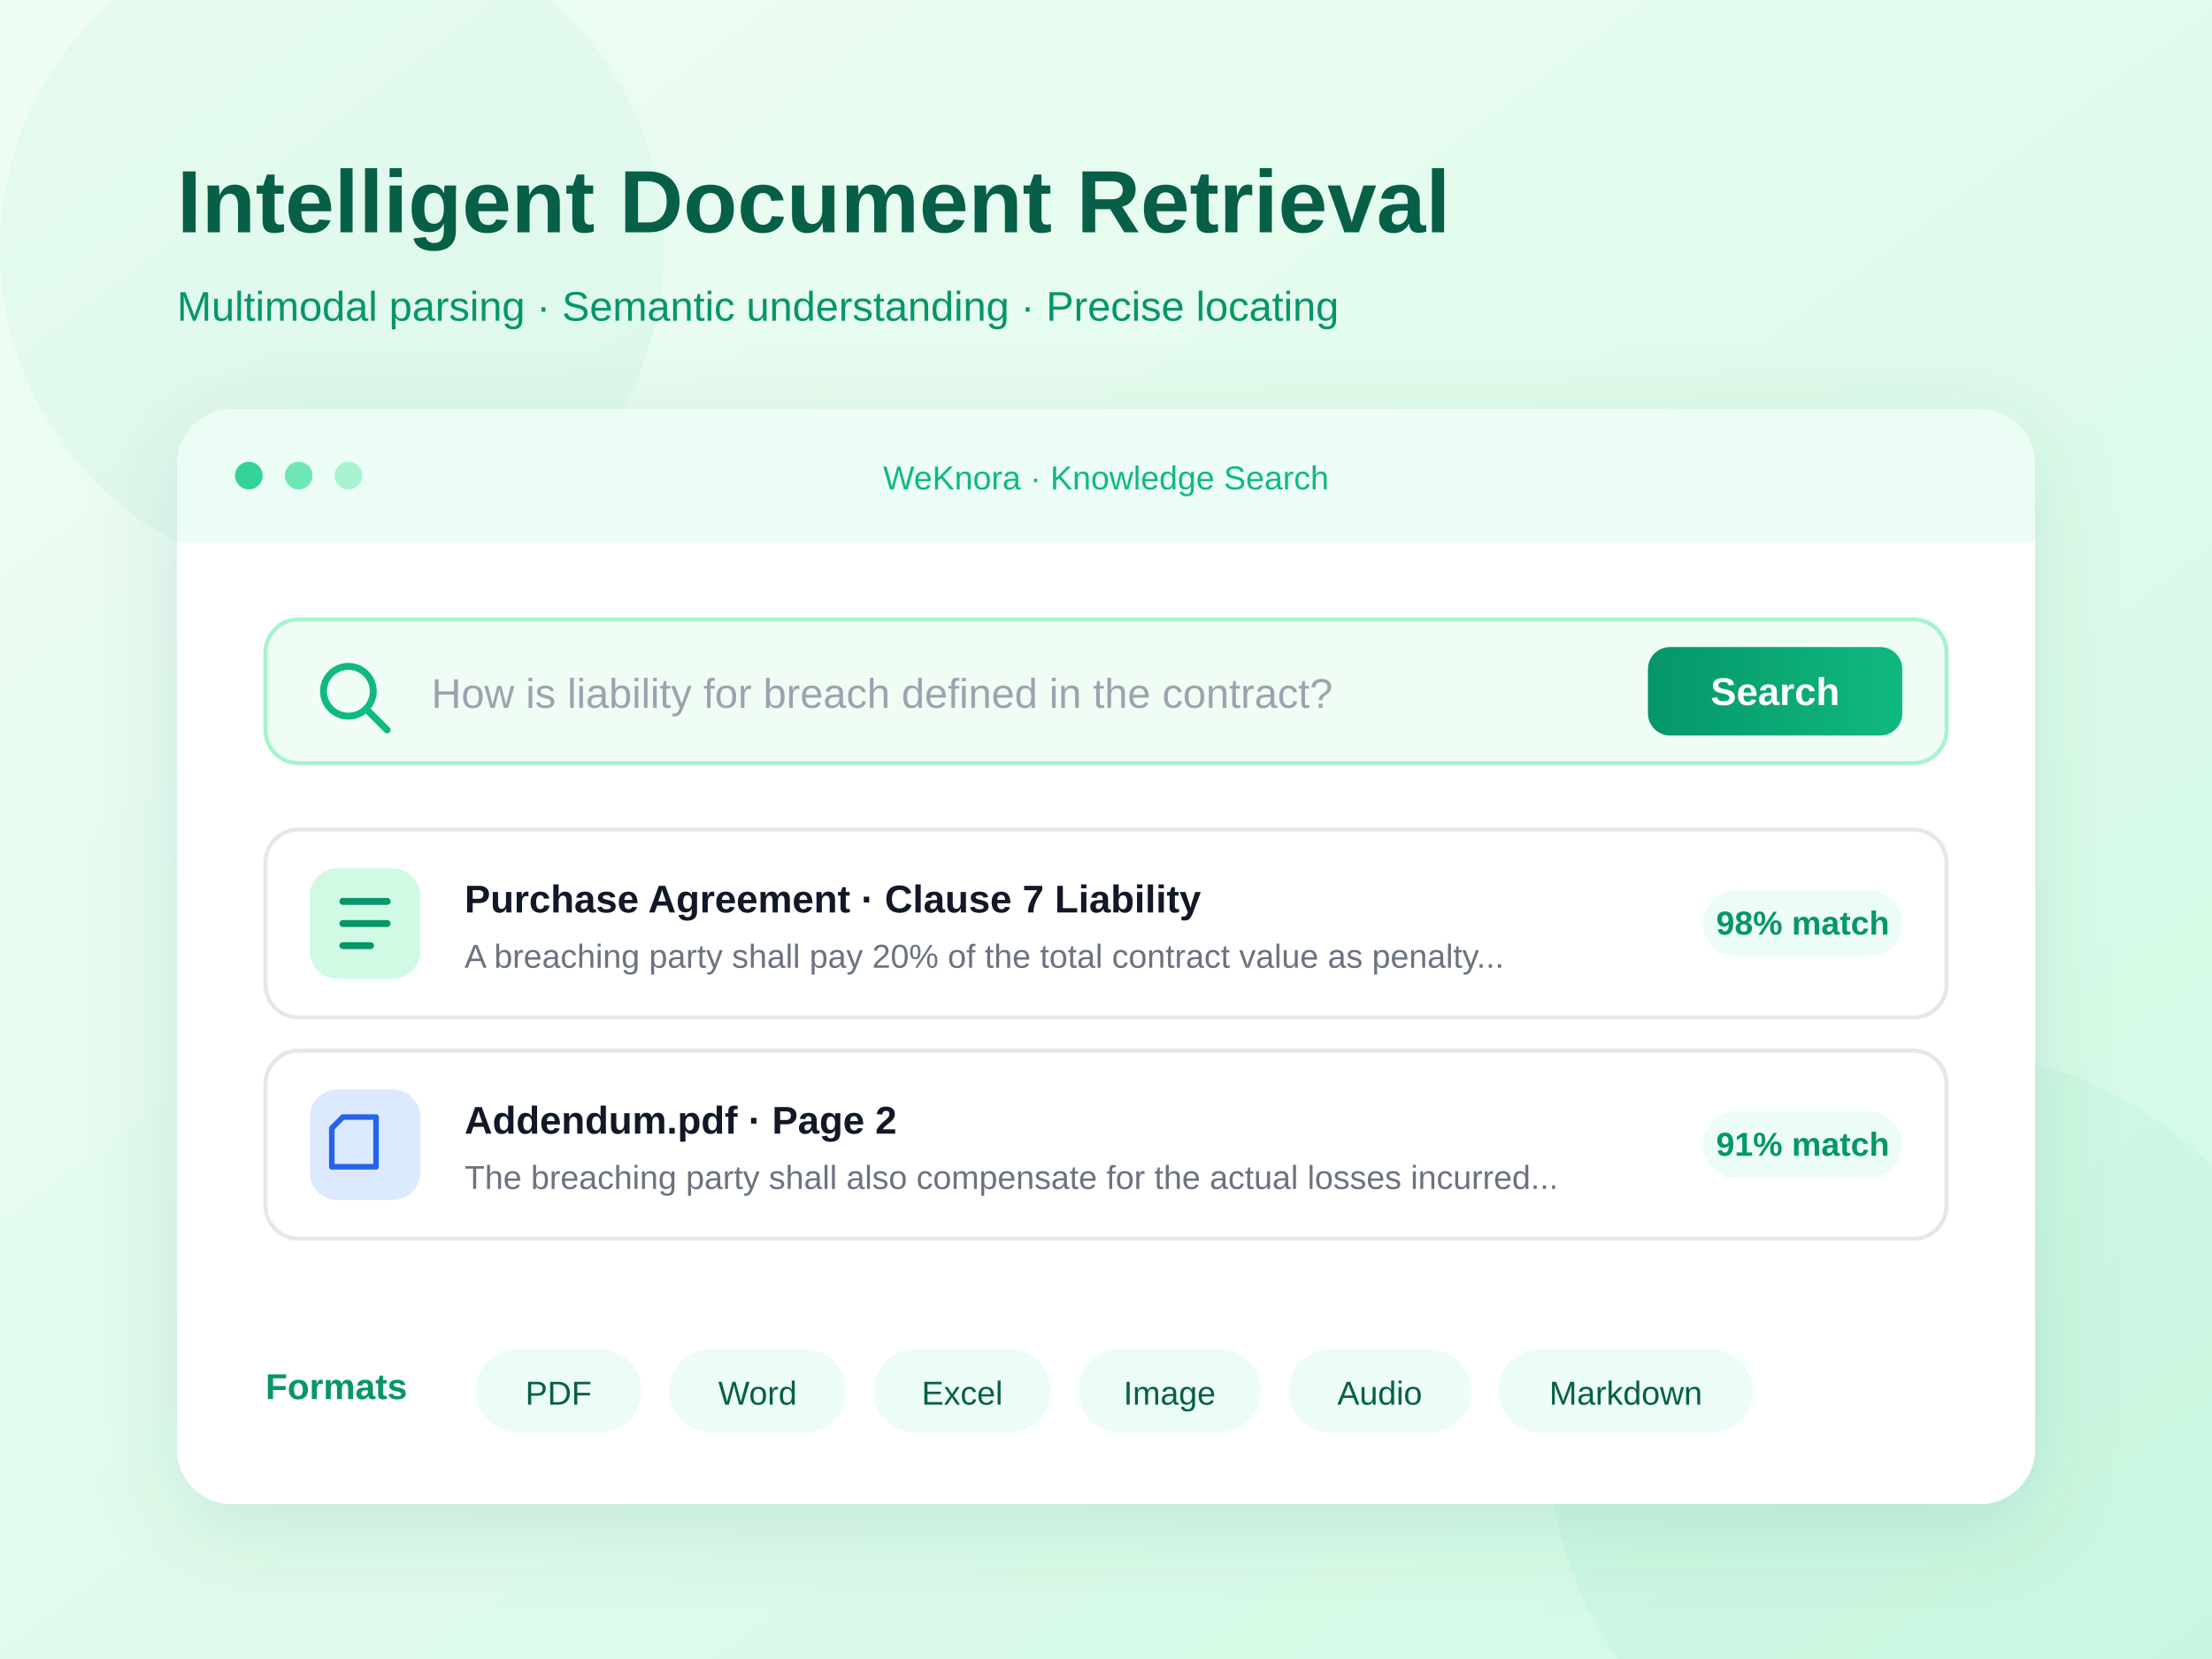
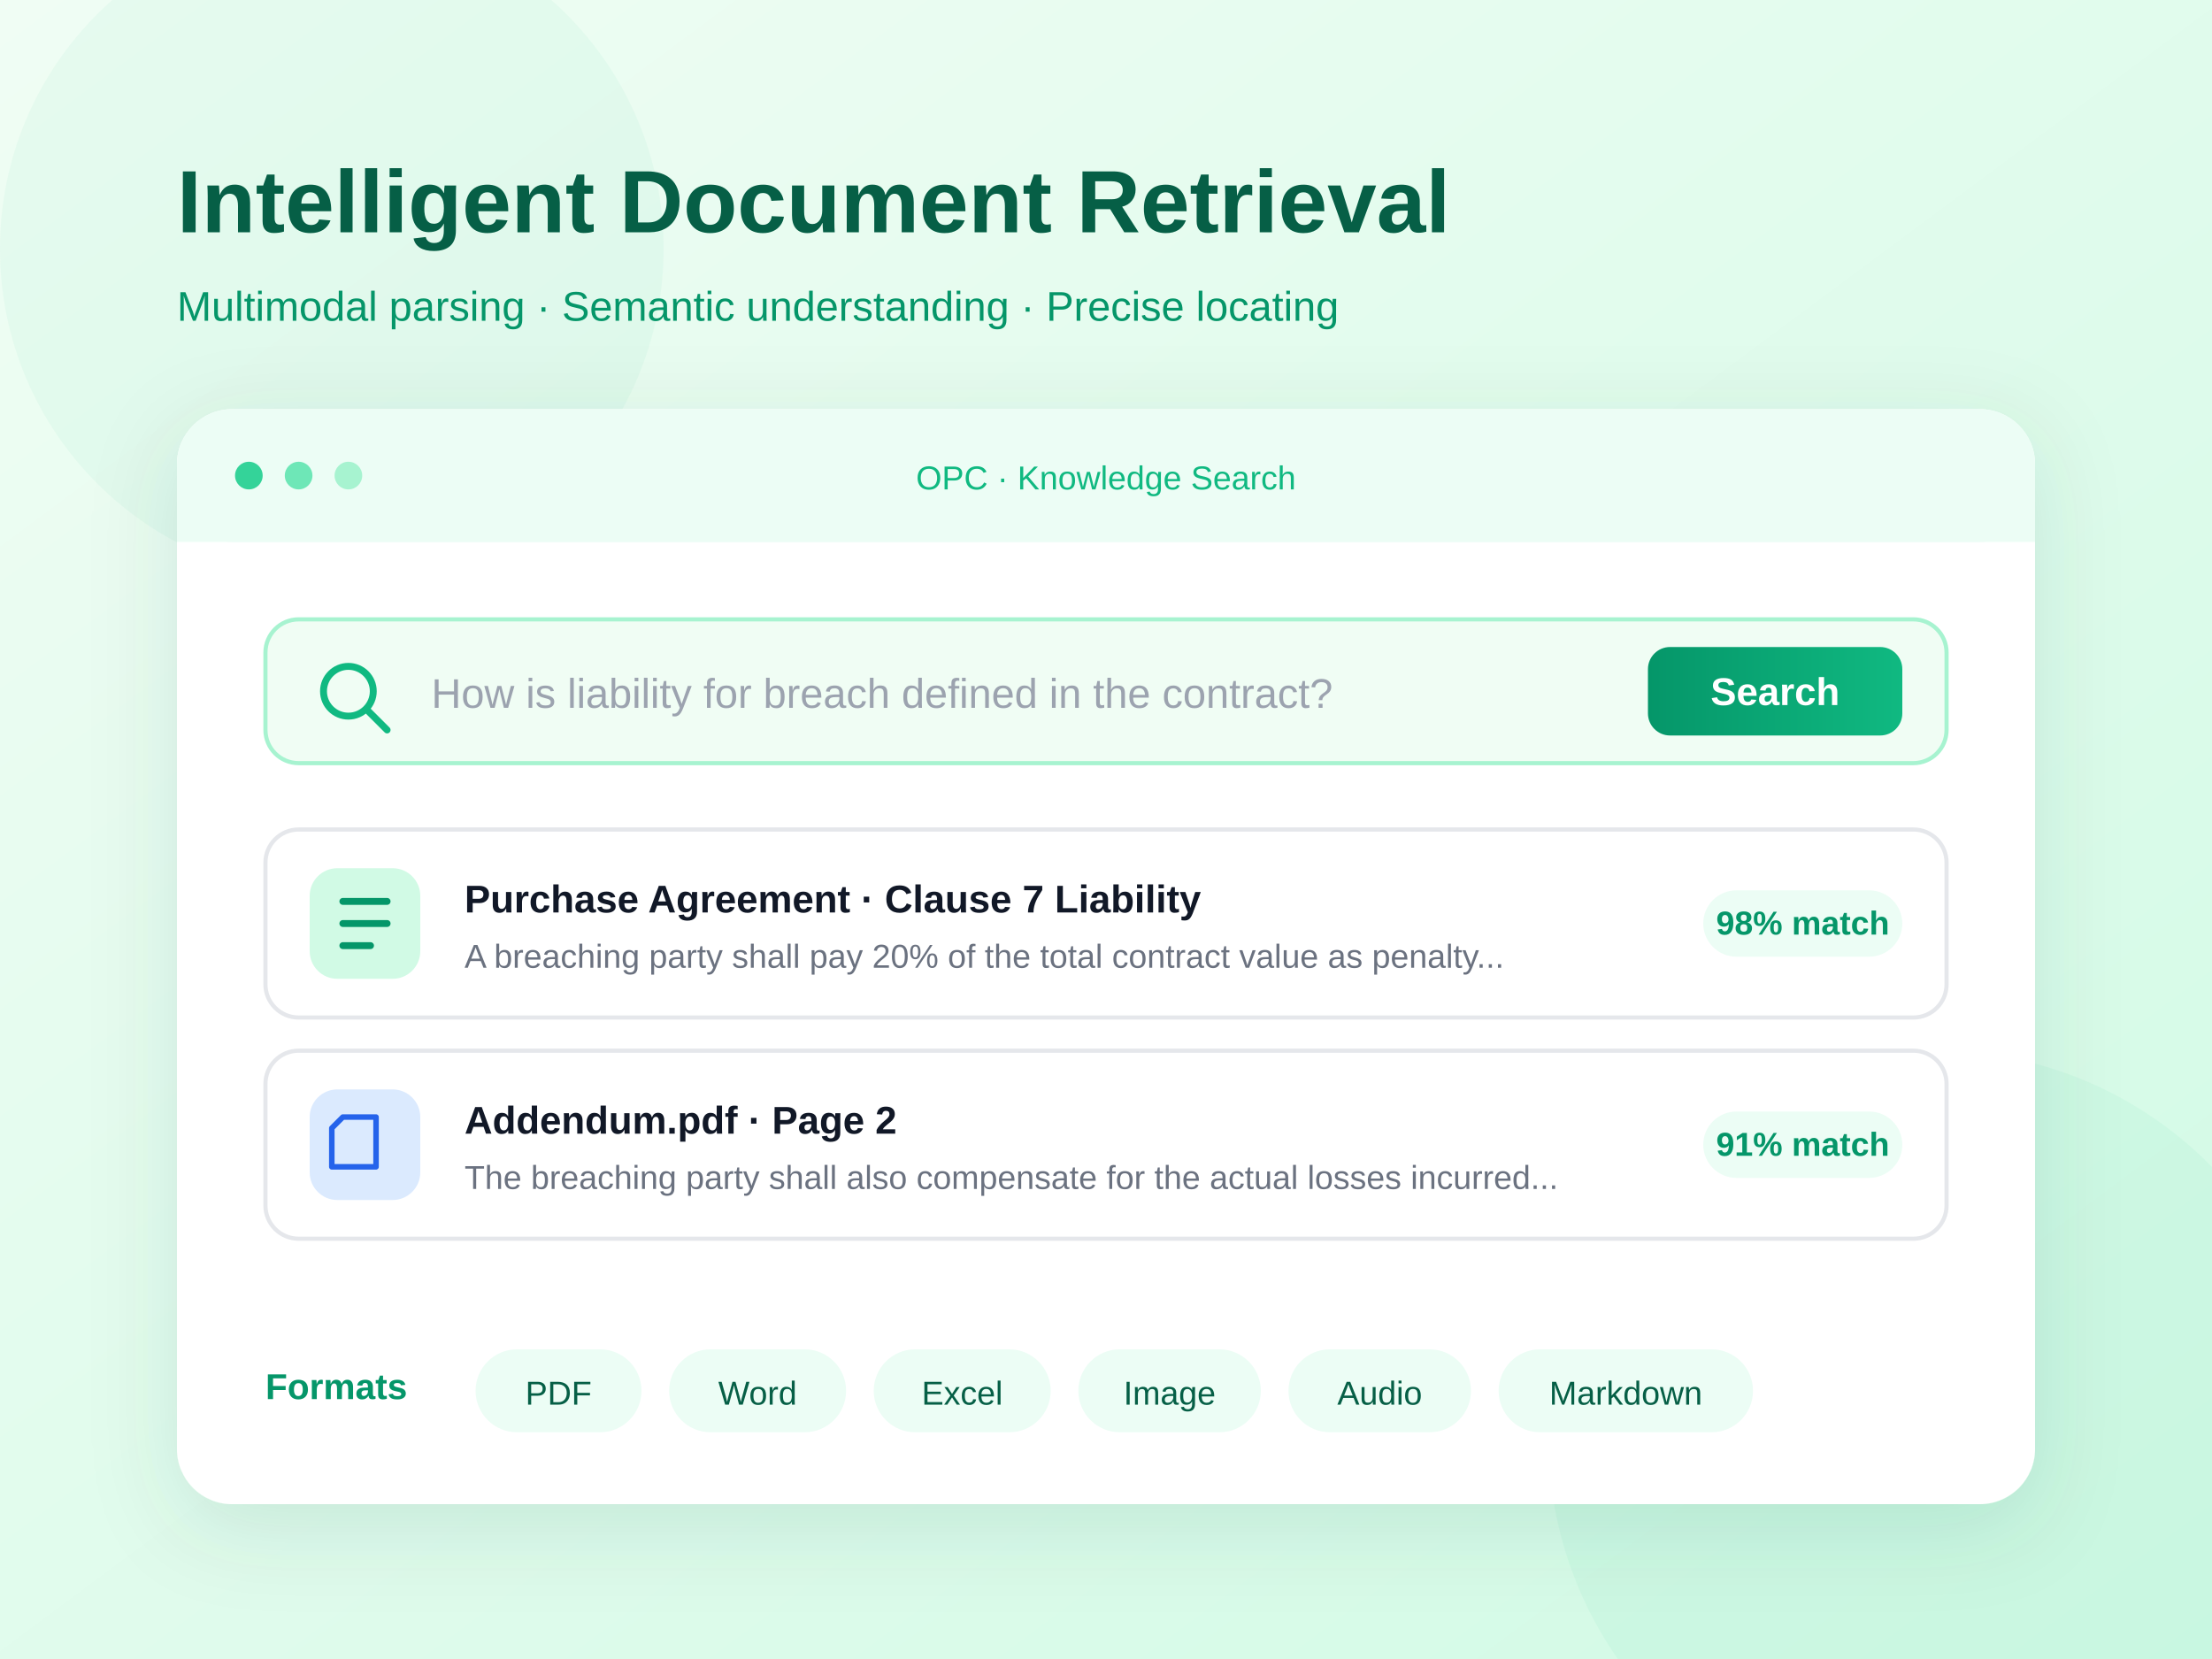
<svg xmlns="http://www.w3.org/2000/svg" viewBox="0 0 800 600">
  <defs>
    <linearGradient id="bg1" x1="0%" y1="0%" x2="100%" y2="100%">
      <stop offset="0%" stop-color="#F0FDF4" />
      <stop offset="100%" stop-color="#D1FAE5" />
    </linearGradient>
    <linearGradient id="brand1" x1="0%" y1="0%" x2="100%" y2="0%">
      <stop offset="0%" stop-color="#059669" />
      <stop offset="100%" stop-color="#10B981" />
    </linearGradient>
    <filter id="soft1" x="-20%" y="-20%" width="140%" height="140%">
      <feDropShadow dx="0" dy="8" stdDeviation="16" flood-color="#065F46" flood-opacity="0.12" />
    </filter>
  </defs>
  <rect width="800" height="600" fill="url(#bg1)" />
  <circle cx="120" cy="90" r="120" fill="#10B981" opacity="0.05" />
  <circle cx="700" cy="520" r="140" fill="#34D399" opacity="0.06" />
  <text x="64" y="84" font-family="Arial, sans-serif" font-size="32" font-weight="700" fill="#065F46">Intelligent Document Retrieval</text>
  <text x="64" y="116" font-family="Arial, sans-serif" font-size="15" fill="#059669">Multimodal parsing · Semantic understanding · Precise locating</text>
  <g filter="url(#soft1)">
    <rect x="64" y="148" width="672" height="396" rx="20" fill="#FFFFFF" />
  </g>
  <rect x="64" y="148" width="672" height="48" rx="20" fill="#ECFDF5" />
  <rect x="64" y="176" width="672" height="20" fill="#ECFDF5" />
  <circle cx="90" cy="172" r="5" fill="#34D399" />
  <circle cx="108" cy="172" r="5" fill="#6EE7B7" />
  <circle cx="126" cy="172" r="5" fill="#A7F3D0" />
-   <text x="400" y="177" font-family="Arial, sans-serif" font-size="12" fill="#10B981" text-anchor="middle">WeKnora · Knowledge Search</text>
+   <text x="400" y="177" font-family="Arial, sans-serif" font-size="12" fill="#10B981" text-anchor="middle">OPC · Knowledge Search</text>
  <g transform="translate(96, 224)">
    <rect width="608" height="52" rx="12" fill="#F0FDF4" stroke="#A7F3D0" stroke-width="1.5" />
    <circle cx="30" cy="26" r="9" fill="none" stroke="#10B981" stroke-width="2.5" />
    <line x1="37" y1="33" x2="44" y2="40" stroke="#10B981" stroke-width="2.5" stroke-linecap="round" />
    <text x="60" y="32" font-family="Arial, sans-serif" font-size="15" fill="#9CA3AF">How is liability for breach defined in the contract?</text>
    <rect x="500" y="10" width="92" height="32" rx="8" fill="url(#brand1)" />
    <text x="546" y="31" font-family="Arial, sans-serif" font-size="14" font-weight="600" fill="#FFFFFF" text-anchor="middle">Search</text>
  </g>
  <g transform="translate(96, 300)">
    <rect width="608" height="68" rx="12" fill="#FFFFFF" stroke="#E5E7EB" stroke-width="1.5" />
    <rect x="16" y="14" width="40" height="40" rx="10" fill="#D1FAE5" />
    <path d="M28 26 H44 M28 34 H44 M28 42 H38" stroke="#059669" stroke-width="2.5" stroke-linecap="round" />
    <text x="72" y="30" font-family="Arial, sans-serif" font-size="14" font-weight="600" fill="#111827">Purchase Agreement · Clause 7 Liability</text>
    <text x="72" y="50" font-family="Arial, sans-serif" font-size="12" fill="#6B7280">A breaching party shall pay 20% of the total contract value as penalty...</text>
    <rect x="520" y="22" width="72" height="24" rx="12" fill="#ECFDF5" />
    <text x="556" y="38" font-family="Arial, sans-serif" font-size="12" font-weight="600" fill="#059669" text-anchor="middle">98% match</text>
  </g>
  <g transform="translate(96, 380)">
    <rect width="608" height="68" rx="12" fill="#FFFFFF" stroke="#E5E7EB" stroke-width="1.5" />
    <rect x="16" y="14" width="40" height="40" rx="10" fill="#DBEAFE" />
    <path d="M28 24 h12 v18 h-16 v-14 z" fill="none" stroke="#2563EB" stroke-width="2" stroke-linejoin="round" />
    <text x="72" y="30" font-family="Arial, sans-serif" font-size="14" font-weight="600" fill="#111827">Addendum.pdf · Page 2</text>
    <text x="72" y="50" font-family="Arial, sans-serif" font-size="12" fill="#6B7280">The breaching party shall also compensate for the actual losses incurred...</text>
    <rect x="520" y="22" width="72" height="24" rx="12" fill="#ECFDF5" />
    <text x="556" y="38" font-family="Arial, sans-serif" font-size="12" font-weight="600" fill="#059669" text-anchor="middle">91% match</text>
  </g>
  <g transform="translate(96, 472)">
    <text x="0" y="34" font-family="Arial, sans-serif" font-size="13" font-weight="600" fill="#059669">Formats</text>
    <g font-family="Arial, sans-serif" font-size="12" fill="#065F46" text-anchor="middle">
      <rect x="76" y="16" width="60" height="30" rx="15" fill="#ECFDF5" />
      <text x="106" y="36">PDF</text>
      <rect x="146" y="16" width="64" height="30" rx="15" fill="#ECFDF5" />
      <text x="178" y="36">Word</text>
      <rect x="220" y="16" width="64" height="30" rx="15" fill="#ECFDF5" />
      <text x="252" y="36">Excel</text>
      <rect x="294" y="16" width="66" height="30" rx="15" fill="#ECFDF5" />
      <text x="327" y="36">Image</text>
      <rect x="370" y="16" width="66" height="30" rx="15" fill="#ECFDF5" />
      <text x="403" y="36">Audio</text>
      <rect x="446" y="16" width="92" height="30" rx="15" fill="#ECFDF5" />
      <text x="492" y="36">Markdown</text>
    </g>
  </g>
</svg>
